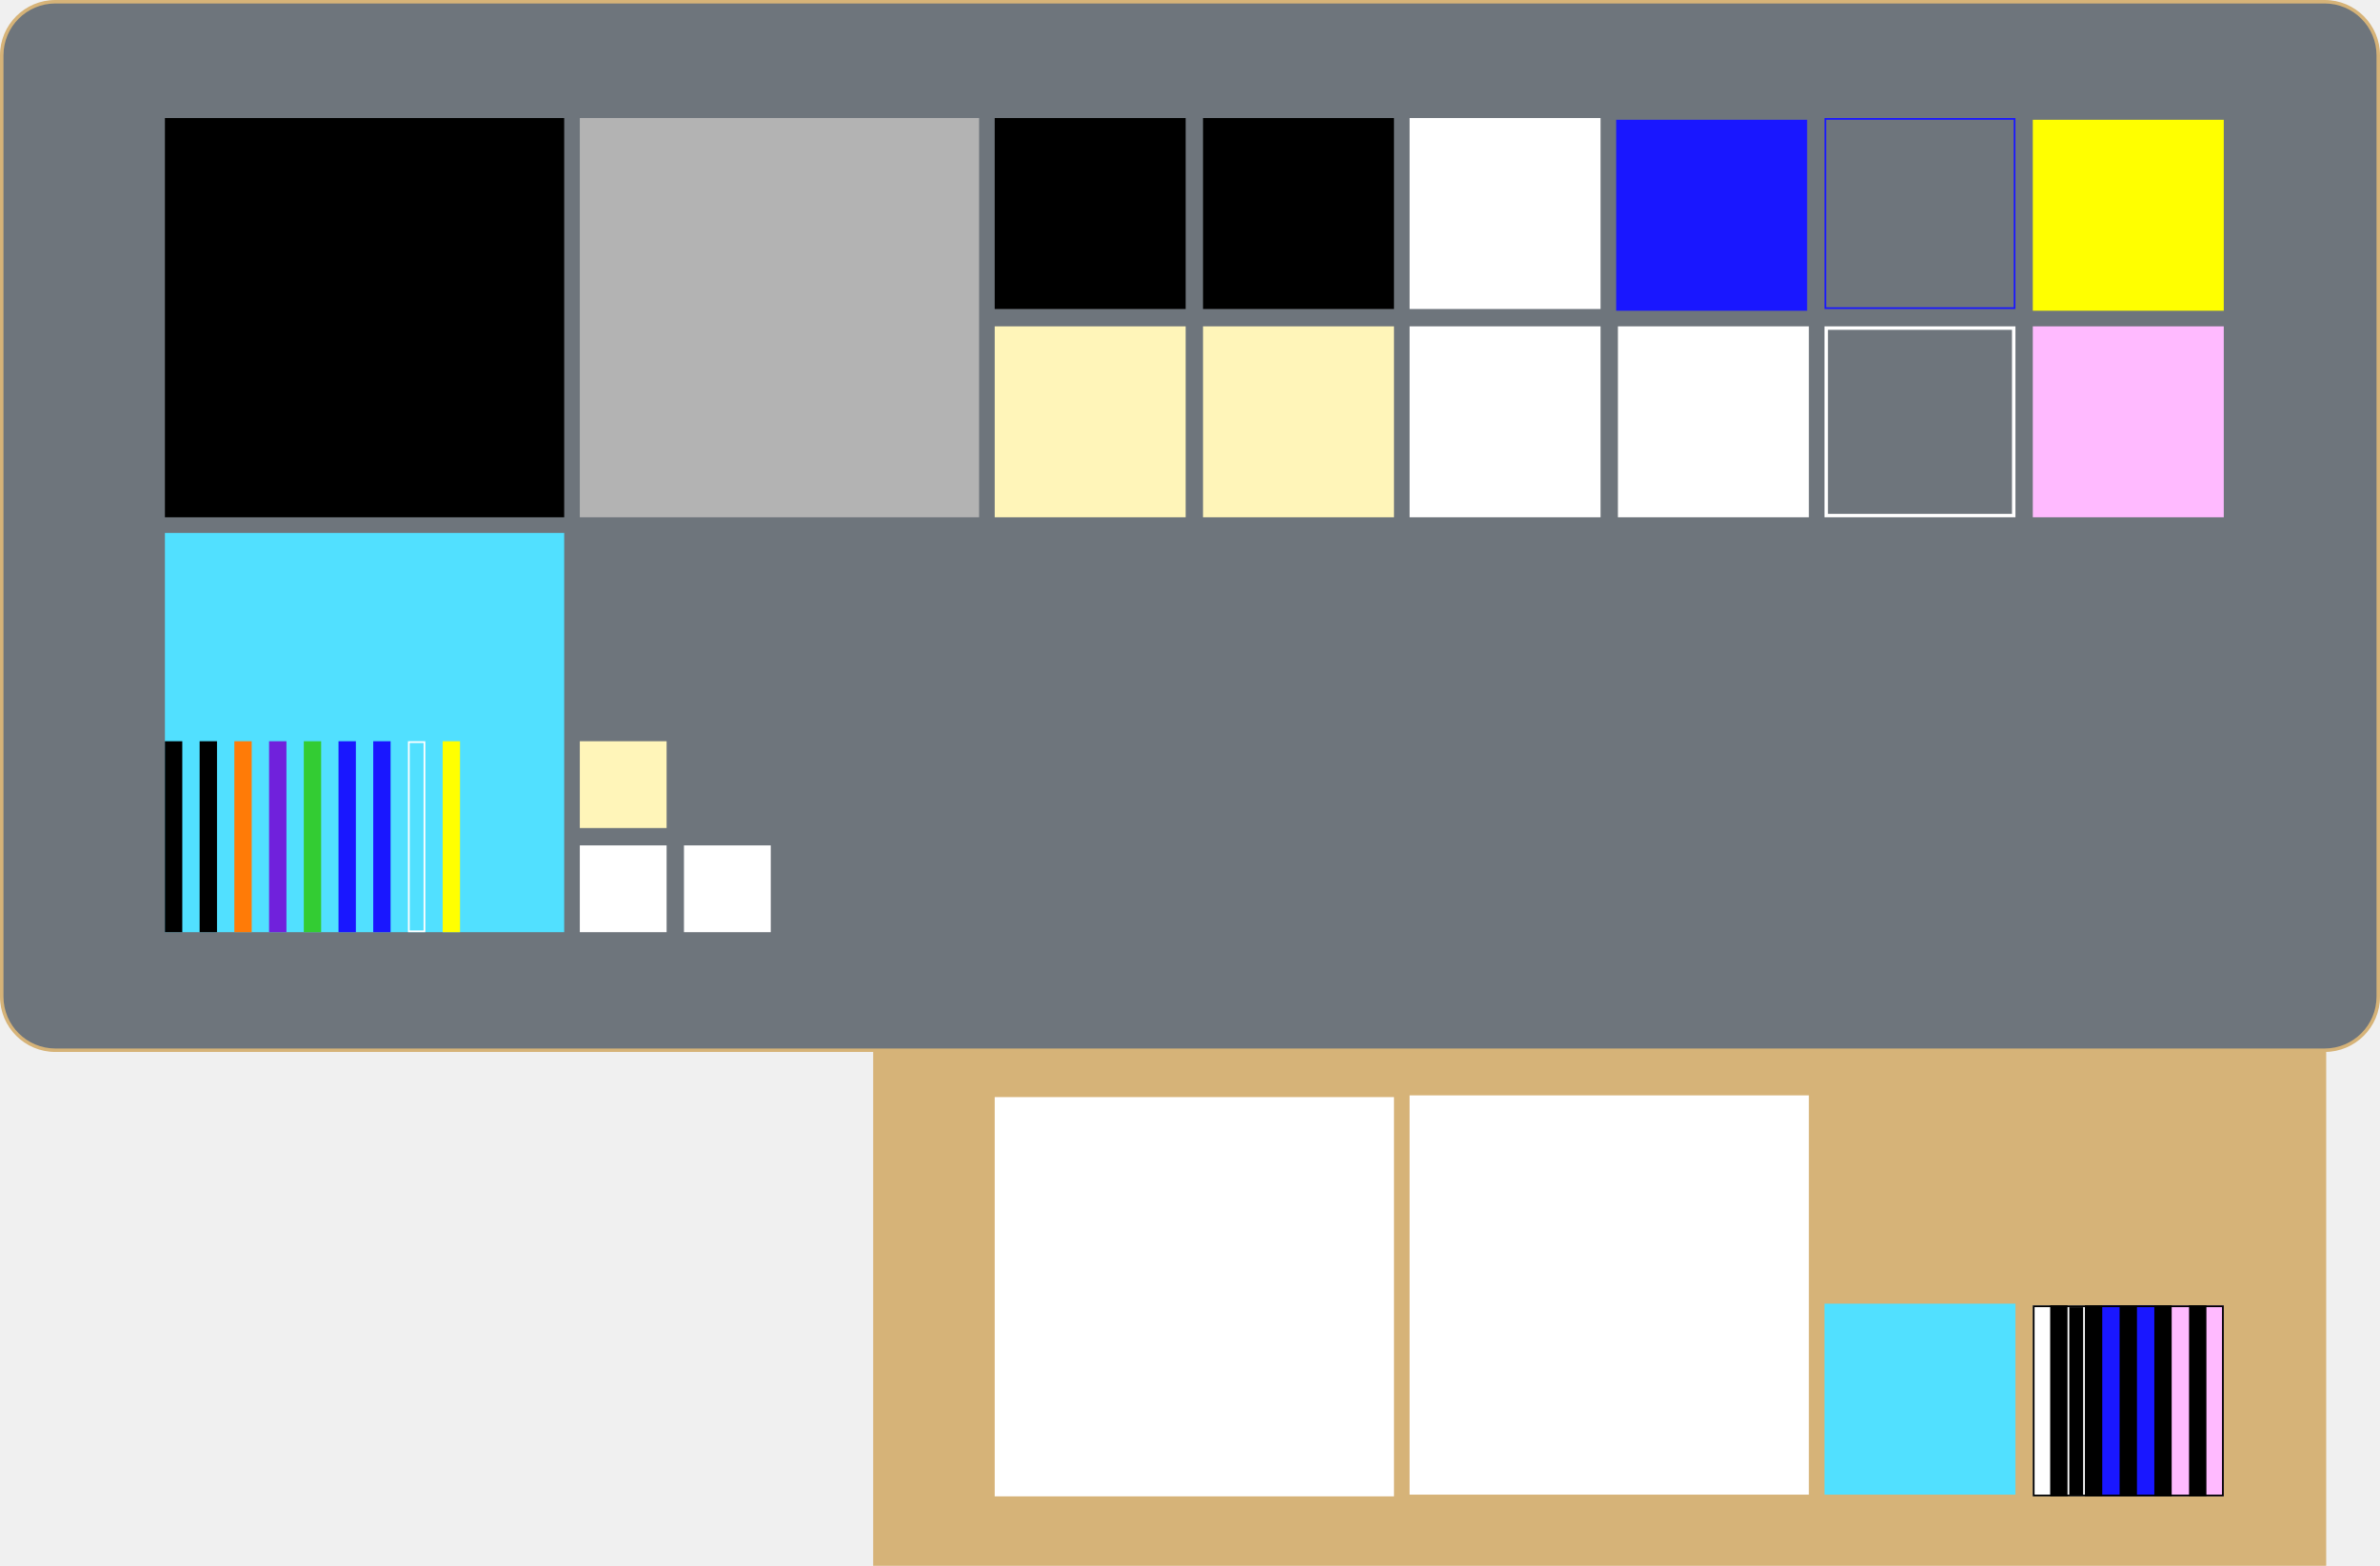
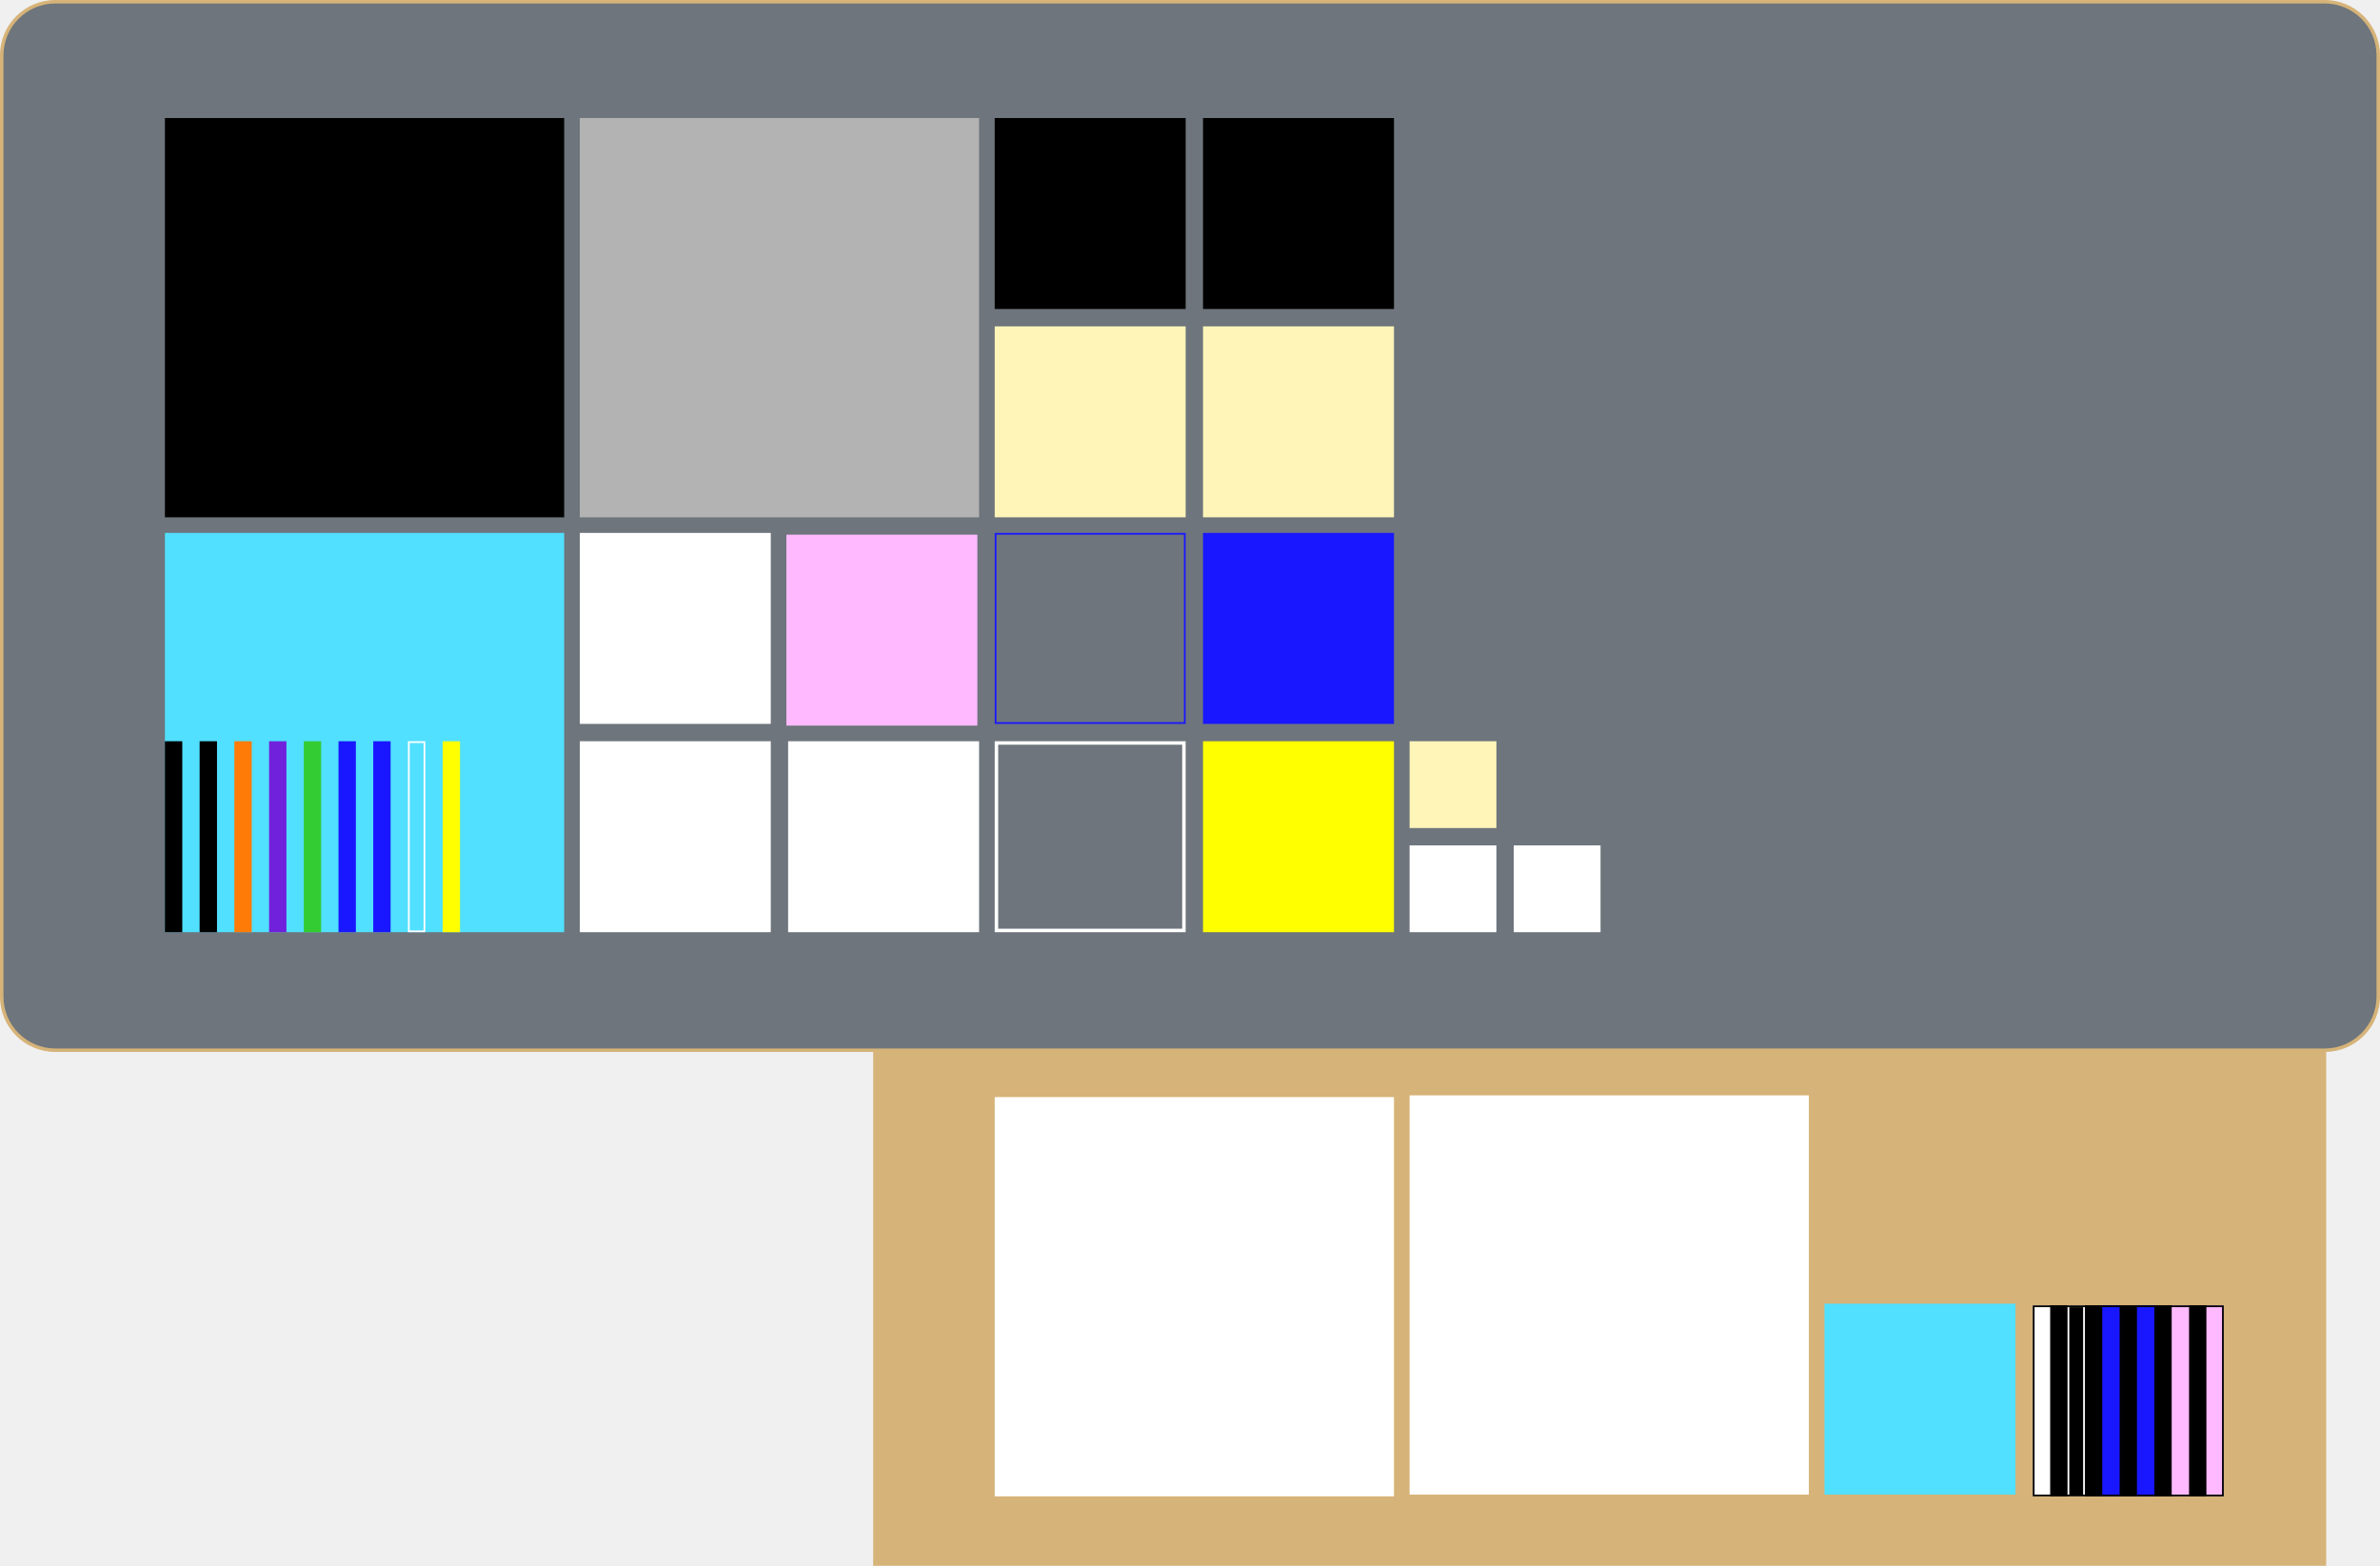
<svg xmlns="http://www.w3.org/2000/svg" viewBox="0 0 1371 902">
  <defs>
    <style>.cls-1{fill:#d6b378;}.cls-2{fill:#6e757c;}.cls-3{fill:#fff;}.cls-4{fill:#51e0ff;}.cls-5{fill:#ffbaff;}.cls-6{fill:#1917ff;}.cls-7{fill:#b3b3b3;}.cls-8{fill:#fff5b9;}.cls-9{fill:#ff0;}.cls-10{fill:#7021dc;}.cls-11{fill:#ff7b07;}.cls-12{fill:#3c3;}</style>
  </defs>
  <g id="Desk">
    <rect class="cls-1" x="503" y="592" width="837" height="310" />
    <rect class="cls-2" x="1" y="1" width="1369" height="604" rx="30.87" />
    <path class="cls-1" d="M1339.13,2A29.9,29.9,0,0,1,1369,31.87V574.13A29.9,29.9,0,0,1,1339.13,604H31.87A29.9,29.9,0,0,1,2,574.13V31.87A29.9,29.9,0,0,1,31.87,2H1339.13m0-2H31.87A31.87,31.87,0,0,0,0,31.87V574.13A31.87,31.87,0,0,0,31.87,606H1339.13A31.87,31.87,0,0,0,1371,574.13V31.87A31.87,31.87,0,0,0,1339.13,0Z" />
  </g>
  <g id="Andrea">
    <rect x="95" y="68" width="230" height="230" />
    <rect class="cls-3" x="573" y="632" width="230" height="230" />
    <rect class="cls-4" x="1051" y="751" width="110" height="110" />
    <rect class="cls-3" x="812" y="631" width="230" height="230" />
    <rect x="1171" y="752" width="110" height="110" />
    <path class="cls-3" d="M1200,753V861h-8V753h8m1-1h-10V862h10V752Z" />
    <rect class="cls-3" x="1171" y="752" width="10" height="110" />
    <rect class="cls-5" x="1251" y="752" width="10" height="110" />
    <rect class="cls-6" x="1231" y="752" width="10" height="110" />
    <rect class="cls-5" x="1271" y="752" width="10" height="110" />
    <rect class="cls-6" x="1211" y="752" width="10" height="110" />
    <path d="M1280,753V861H1172V753h108m1-1H1171V862h110V752Z" />
    <rect class="cls-7" x="334" y="68" width="230" height="230" />
    <rect class="cls-8" x="573" y="188" width="110" height="110" />
    <rect x="573" y="68" width="110" height="110" />
    <rect x="693" y="68" width="110" height="110" />
    <rect class="cls-8" x="693" y="188" width="110" height="110" />
-     <rect class="cls-3" x="812" y="68" width="110" height="110" />
-     <rect class="cls-3" x="812" y="188" width="110" height="110" />
-     <path class="cls-3" d="M1159,190V296H1053V190h106m2-2H1051V298h110V188Z" />
-     <rect class="cls-3" x="394" y="487" width="50" height="50" />
-     <rect class="cls-8" x="334" y="427" width="50" height="50" />
-     <rect class="cls-3" x="334" y="487" width="50" height="50" />
-     <rect class="cls-3" x="932" y="188" width="110" height="110" />
-     <rect class="cls-5" x="1171" y="188" width="110" height="110" />
-     <rect class="cls-9" x="1171" y="69" width="110" height="110" />
-     <rect class="cls-6" x="931" y="69" width="110" height="110" />
-     <path class="cls-6" d="M1160,69V177H1052V69h108m1-1H1051V178h110V68Z" />
+     <rect class="cls-3" x="334" y="307" width="110" height="110" />
+     <rect class="cls-3" x="334" y="427" width="110" height="110" />
+     <path class="cls-3" d="M681,429V535H575V429H681m2-2H573V537H683V427Z" />
+     <rect class="cls-3" x="872" y="487" width="50" height="50" />
+     <rect class="cls-8" x="812" y="427" width="50" height="50" />
+     <rect class="cls-3" x="812" y="487" width="50" height="50" />
+     <rect class="cls-3" x="454" y="427" width="110" height="110" />
+     <rect class="cls-5" x="453" y="308" width="110" height="110" />
+     <rect class="cls-9" x="693" y="427" width="110" height="110" />
+     <rect class="cls-6" x="693" y="307" width="110" height="110" />
+     <path class="cls-6" d="M682,308V416H574V308H682m1-1H573V417H683V307Z" />
    <rect class="cls-4" x="95" y="307" width="230" height="230" />
    <rect x="115" y="427" width="10" height="110" />
    <rect class="cls-6" x="215" y="427" width="10" height="110" />
    <rect class="cls-10" x="155" y="427" width="10" height="110" />
    <rect class="cls-11" x="135" y="427" width="10" height="110" />
    <rect class="cls-12" x="175" y="427" width="10" height="110" />
    <rect class="cls-6" x="195" y="427" width="10" height="110" />
    <rect class="cls-9" x="255" y="427" width="10" height="110" />
    <path class="cls-3" d="M244,428V536h-8V428h8m1-1H235V537h10V427Z" />
    <rect x="95" y="427" width="10" height="110" />
  </g>
</svg>
